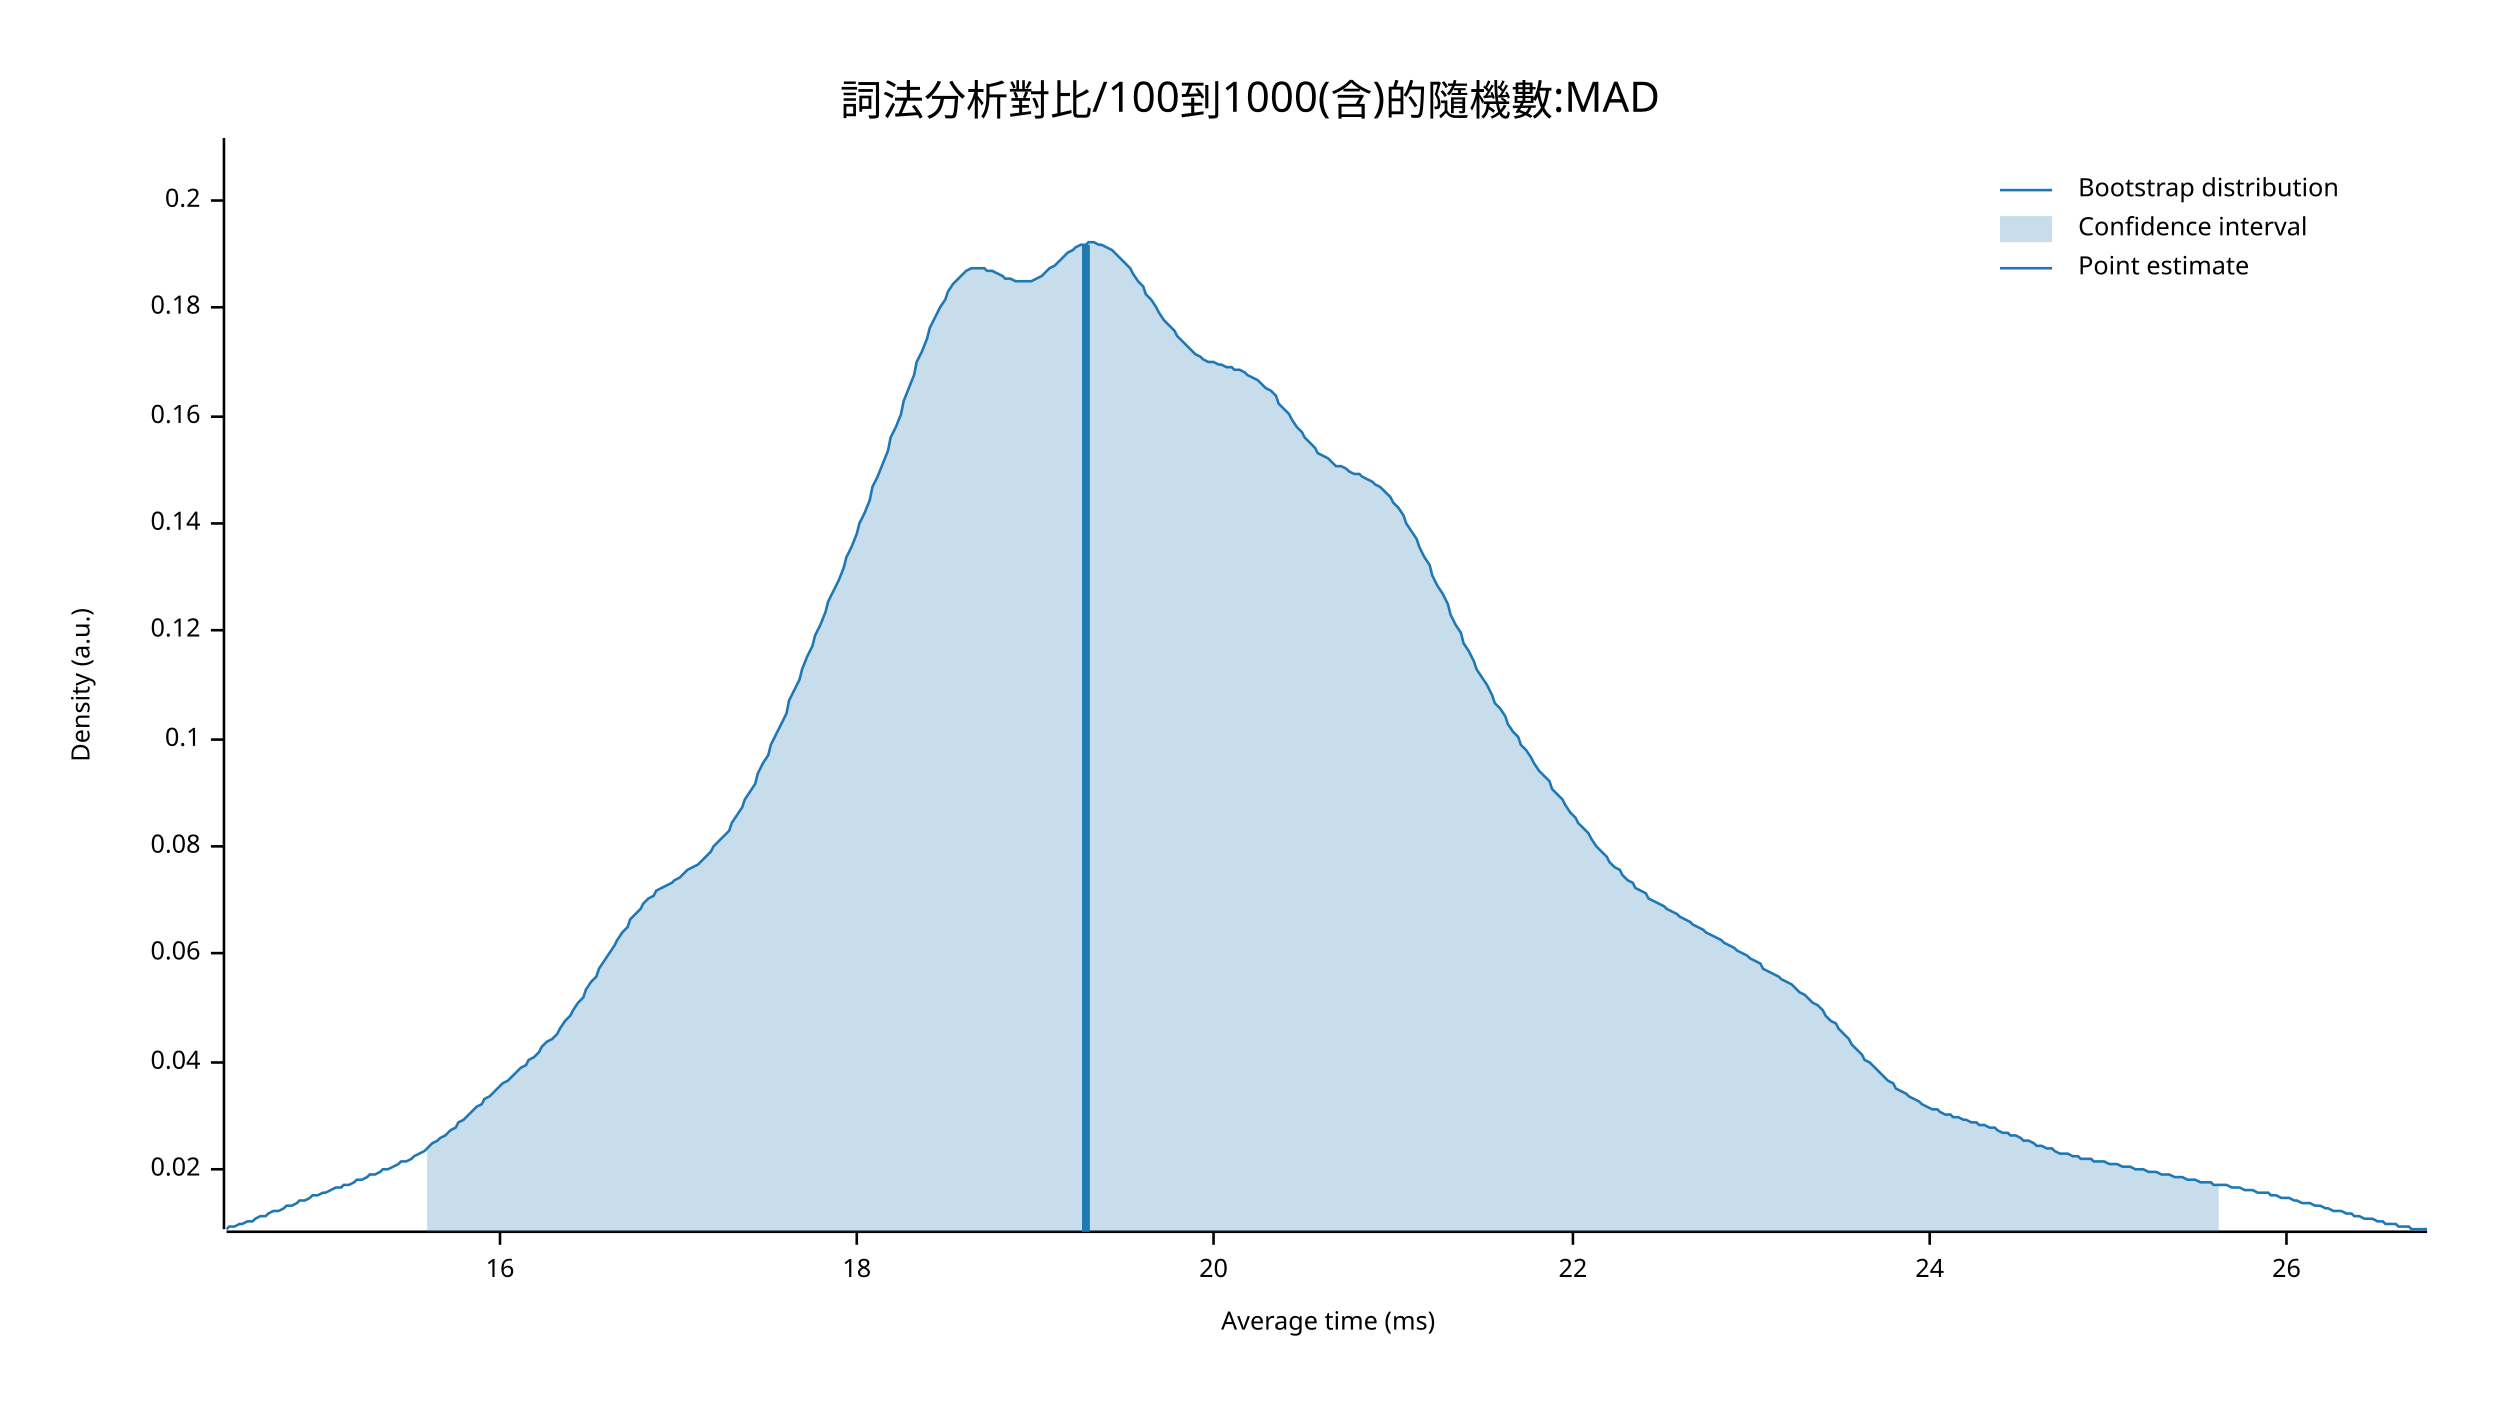
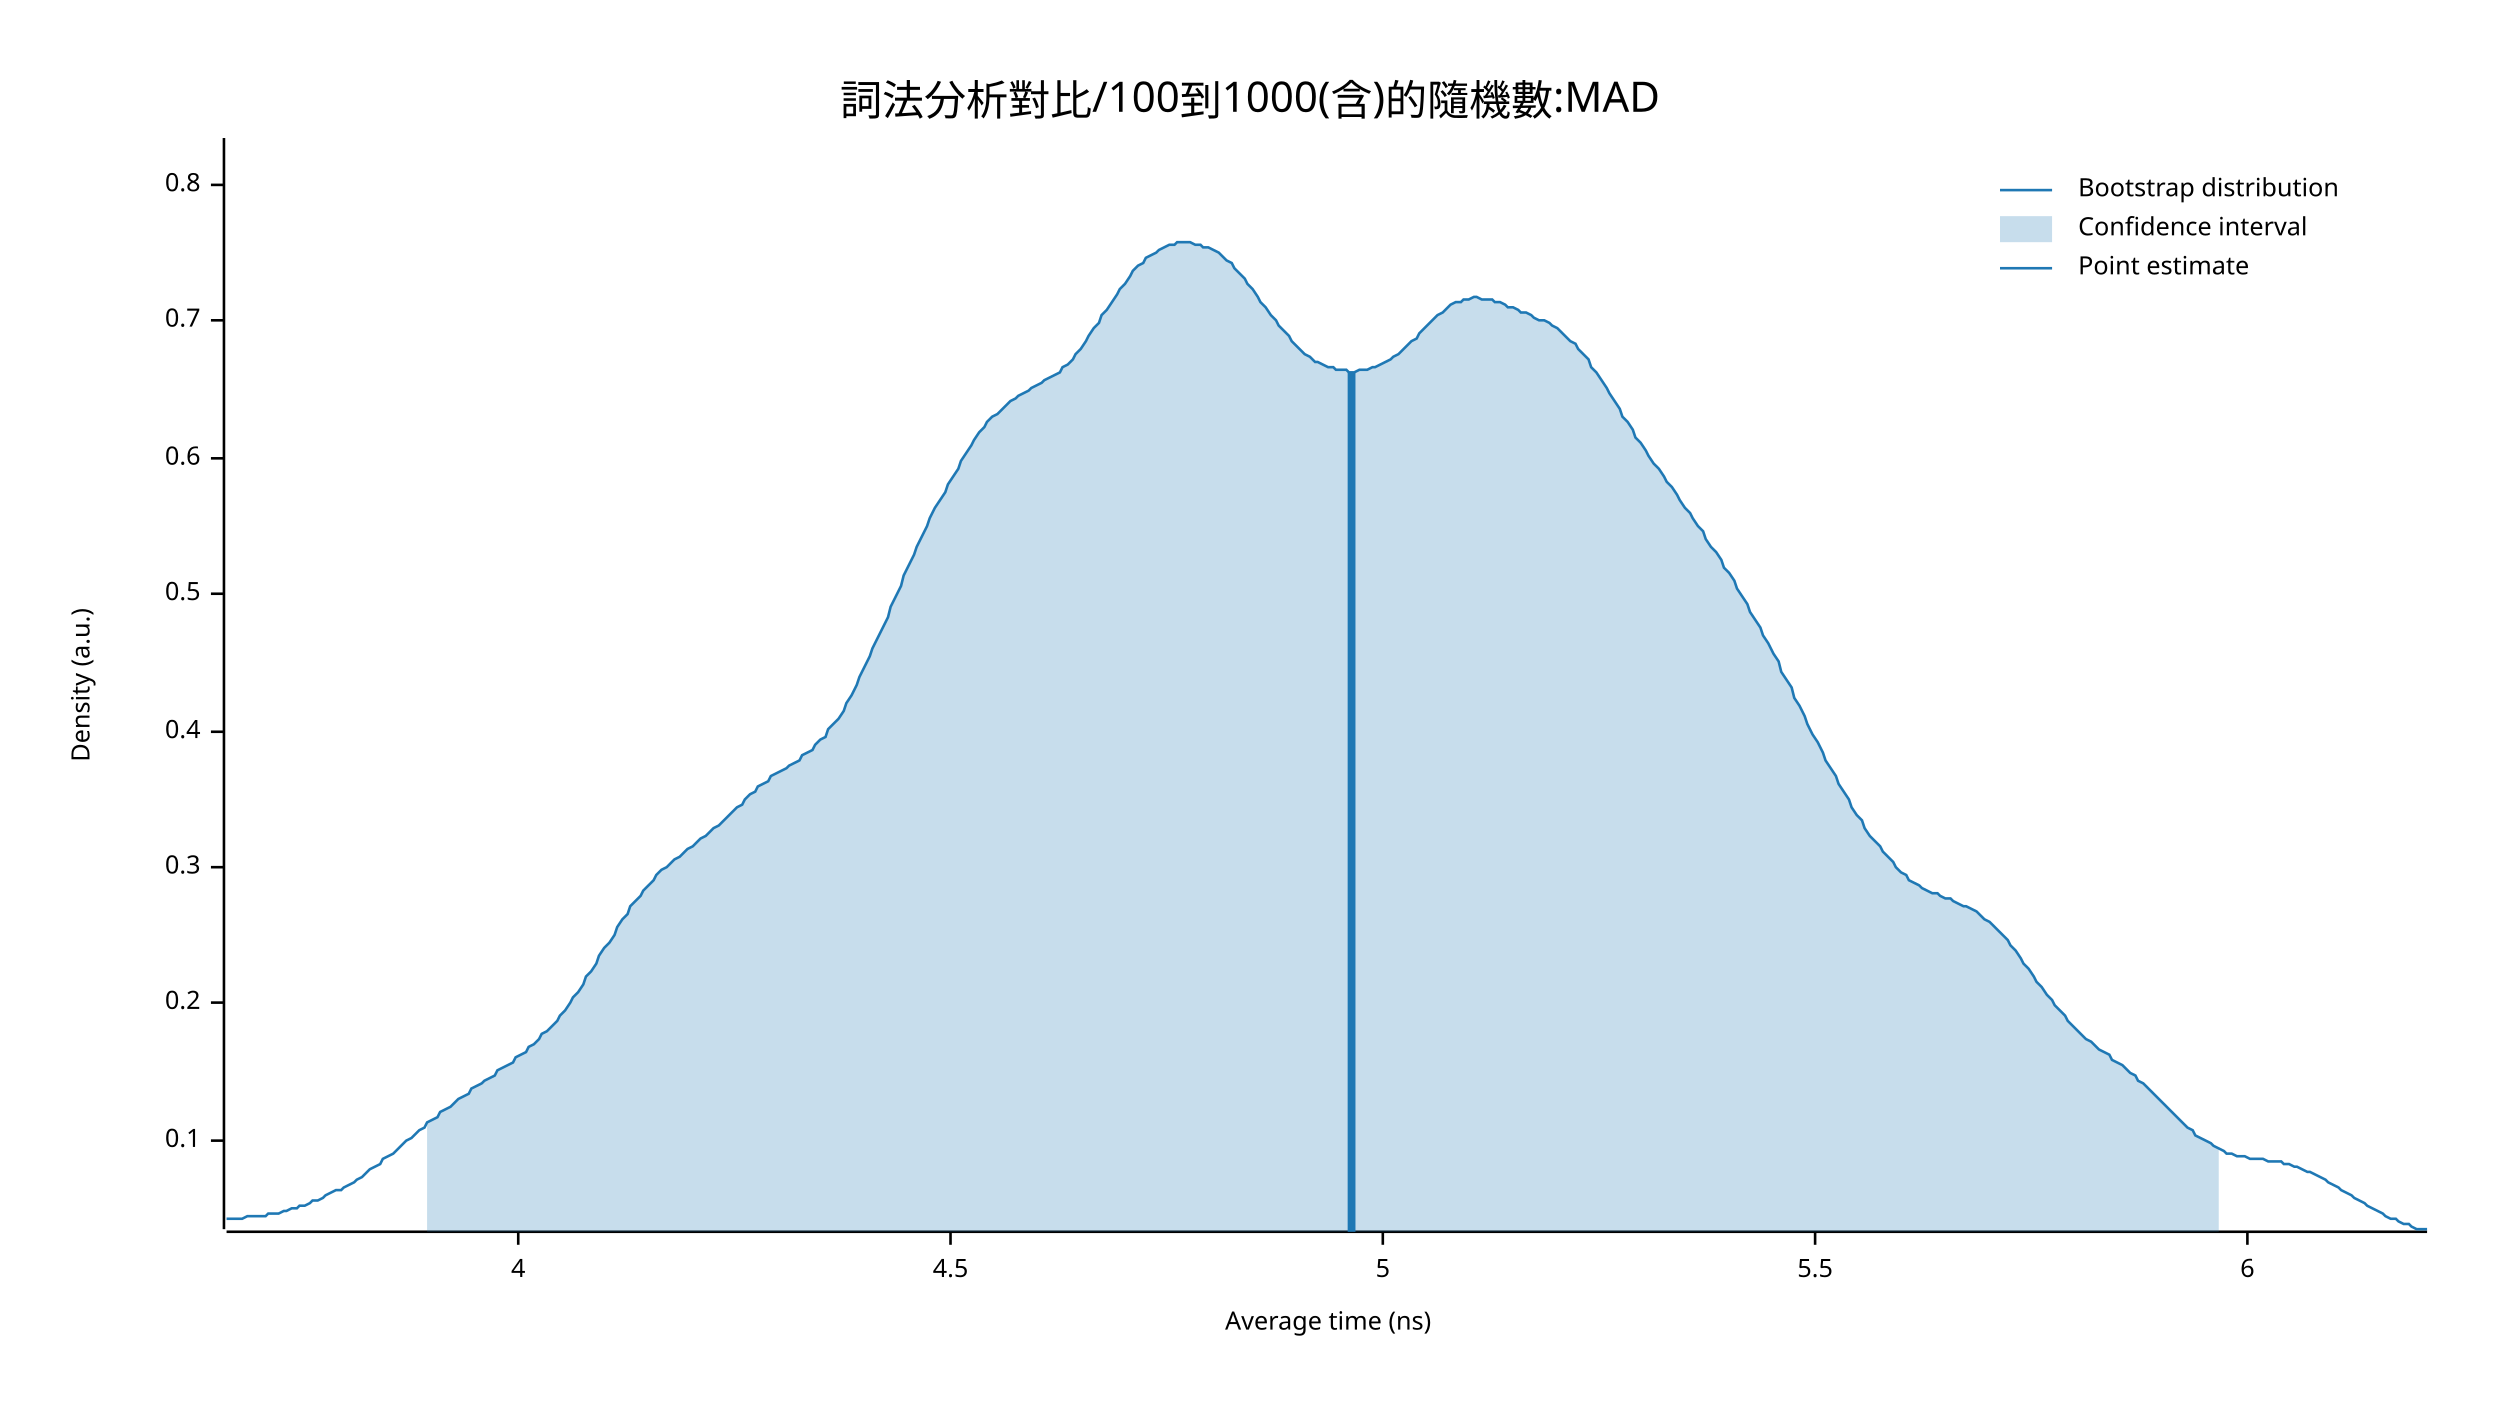
<svg xmlns="http://www.w3.org/2000/svg" width="960" height="540" viewBox="0 0 960 540">
  <text x="480" y="32" dy="0.76em" text-anchor="middle" font-family="sans-serif" font-size="16.129" opacity="1" fill="#000000">
詞法分析對比/100到1000(含)的隨機數:MAD
</text>
  <text x="27" y="263" dy="0.76em" text-anchor="middle" font-family="sans-serif" font-size="9.677" opacity="1" fill="#000000" transform="rotate(270, 27, 263)">
Density (a.u.)
</text>
  <text x="510" y="513" dy="-0.5ex" text-anchor="middle" font-family="sans-serif" font-size="9.677" opacity="1" fill="#000000">
- Average time (ms)
+ Average time (ns)
</text>
  <polyline fill="none" opacity="1" stroke="#000000" stroke-width="1" points="86,53 86,472 " />
-   <text x="77" y="449" dy="0.5ex" text-anchor="end" font-family="sans-serif" font-size="9.677" opacity="1" fill="#000000">
- 0.02
- </text>
-   <polyline fill="none" opacity="1" stroke="#000000" stroke-width="1" points="81,449 86,449 " />
-   <text x="77" y="408" dy="0.5ex" text-anchor="end" font-family="sans-serif" font-size="9.677" opacity="1" fill="#000000">
- 0.04
- </text>
-   <polyline fill="none" opacity="1" stroke="#000000" stroke-width="1" points="81,408 86,408 " />
-   <text x="77" y="366" dy="0.5ex" text-anchor="end" font-family="sans-serif" font-size="9.677" opacity="1" fill="#000000">
- 0.06
- </text>
-   <polyline fill="none" opacity="1" stroke="#000000" stroke-width="1" points="81,366 86,366 " />
-   <text x="77" y="325" dy="0.5ex" text-anchor="end" font-family="sans-serif" font-size="9.677" opacity="1" fill="#000000">
- 0.08
- </text>
-   <polyline fill="none" opacity="1" stroke="#000000" stroke-width="1" points="81,325 86,325 " />
-   <text x="77" y="284" dy="0.5ex" text-anchor="end" font-family="sans-serif" font-size="9.677" opacity="1" fill="#000000">
+   <text x="77" y="438" dy="0.5ex" text-anchor="end" font-family="sans-serif" font-size="9.677" opacity="1" fill="#000000">
0.1
</text>
-   <polyline fill="none" opacity="1" stroke="#000000" stroke-width="1" points="81,284 86,284 " />
-   <text x="77" y="242" dy="0.5ex" text-anchor="end" font-family="sans-serif" font-size="9.677" opacity="1" fill="#000000">
- 0.12
- </text>
-   <polyline fill="none" opacity="1" stroke="#000000" stroke-width="1" points="81,242 86,242 " />
-   <text x="77" y="201" dy="0.5ex" text-anchor="end" font-family="sans-serif" font-size="9.677" opacity="1" fill="#000000">
- 0.14
- </text>
-   <polyline fill="none" opacity="1" stroke="#000000" stroke-width="1" points="81,201 86,201 " />
-   <text x="77" y="160" dy="0.5ex" text-anchor="end" font-family="sans-serif" font-size="9.677" opacity="1" fill="#000000">
- 0.16
- </text>
-   <polyline fill="none" opacity="1" stroke="#000000" stroke-width="1" points="81,160 86,160 " />
-   <text x="77" y="118" dy="0.5ex" text-anchor="end" font-family="sans-serif" font-size="9.677" opacity="1" fill="#000000">
- 0.18
- </text>
-   <polyline fill="none" opacity="1" stroke="#000000" stroke-width="1" points="81,118 86,118 " />
-   <text x="77" y="77" dy="0.5ex" text-anchor="end" font-family="sans-serif" font-size="9.677" opacity="1" fill="#000000">
+   <polyline fill="none" opacity="1" stroke="#000000" stroke-width="1" points="81,438 86,438 " />
+   <text x="77" y="385" dy="0.5ex" text-anchor="end" font-family="sans-serif" font-size="9.677" opacity="1" fill="#000000">
0.2
</text>
-   <polyline fill="none" opacity="1" stroke="#000000" stroke-width="1" points="81,77 86,77 " />
+   <polyline fill="none" opacity="1" stroke="#000000" stroke-width="1" points="81,385 86,385 " />
+   <text x="77" y="333" dy="0.5ex" text-anchor="end" font-family="sans-serif" font-size="9.677" opacity="1" fill="#000000">
+ 0.3
+ </text>
+   <polyline fill="none" opacity="1" stroke="#000000" stroke-width="1" points="81,333 86,333 " />
+   <text x="77" y="281" dy="0.5ex" text-anchor="end" font-family="sans-serif" font-size="9.677" opacity="1" fill="#000000">
+ 0.4
+ </text>
+   <polyline fill="none" opacity="1" stroke="#000000" stroke-width="1" points="81,281 86,281 " />
+   <text x="77" y="228" dy="0.5ex" text-anchor="end" font-family="sans-serif" font-size="9.677" opacity="1" fill="#000000">
+ 0.5
+ </text>
+   <polyline fill="none" opacity="1" stroke="#000000" stroke-width="1" points="81,228 86,228 " />
+   <text x="77" y="176" dy="0.5ex" text-anchor="end" font-family="sans-serif" font-size="9.677" opacity="1" fill="#000000">
+ 0.6
+ </text>
+   <polyline fill="none" opacity="1" stroke="#000000" stroke-width="1" points="81,176 86,176 " />
+   <text x="77" y="123" dy="0.5ex" text-anchor="end" font-family="sans-serif" font-size="9.677" opacity="1" fill="#000000">
+ 0.7
+ </text>
+   <polyline fill="none" opacity="1" stroke="#000000" stroke-width="1" points="81,123 86,123 " />
+   <text x="77" y="71" dy="0.5ex" text-anchor="end" font-family="sans-serif" font-size="9.677" opacity="1" fill="#000000">
+ 0.8
+ </text>
+   <polyline fill="none" opacity="1" stroke="#000000" stroke-width="1" points="81,71 86,71 " />
  <polyline fill="none" opacity="1" stroke="#000000" stroke-width="1" points="87,473 932,473 " />
-   <text x="192" y="483" dy="0.76em" text-anchor="middle" font-family="sans-serif" font-size="9.677" opacity="1" fill="#000000">
- 16
+   <text x="199" y="483" dy="0.76em" text-anchor="middle" font-family="sans-serif" font-size="9.677" opacity="1" fill="#000000">
+ 4
</text>
-   <polyline fill="none" opacity="1" stroke="#000000" stroke-width="1" points="192,473 192,478 " />
-   <text x="329" y="483" dy="0.76em" text-anchor="middle" font-family="sans-serif" font-size="9.677" opacity="1" fill="#000000">
- 18
+   <polyline fill="none" opacity="1" stroke="#000000" stroke-width="1" points="199,473 199,478 " />
+   <text x="365" y="483" dy="0.76em" text-anchor="middle" font-family="sans-serif" font-size="9.677" opacity="1" fill="#000000">
+ 4.5
</text>
-   <polyline fill="none" opacity="1" stroke="#000000" stroke-width="1" points="329,473 329,478 " />
-   <text x="466" y="483" dy="0.76em" text-anchor="middle" font-family="sans-serif" font-size="9.677" opacity="1" fill="#000000">
- 20
+   <polyline fill="none" opacity="1" stroke="#000000" stroke-width="1" points="365,473 365,478 " />
+   <text x="531" y="483" dy="0.76em" text-anchor="middle" font-family="sans-serif" font-size="9.677" opacity="1" fill="#000000">
+ 5
</text>
-   <polyline fill="none" opacity="1" stroke="#000000" stroke-width="1" points="466,473 466,478 " />
-   <text x="604" y="483" dy="0.76em" text-anchor="middle" font-family="sans-serif" font-size="9.677" opacity="1" fill="#000000">
- 22
+   <polyline fill="none" opacity="1" stroke="#000000" stroke-width="1" points="531,473 531,478 " />
+   <text x="697" y="483" dy="0.76em" text-anchor="middle" font-family="sans-serif" font-size="9.677" opacity="1" fill="#000000">
+ 5.5
</text>
-   <polyline fill="none" opacity="1" stroke="#000000" stroke-width="1" points="604,473 604,478 " />
-   <text x="741" y="483" dy="0.76em" text-anchor="middle" font-family="sans-serif" font-size="9.677" opacity="1" fill="#000000">
- 24
+   <polyline fill="none" opacity="1" stroke="#000000" stroke-width="1" points="697,473 697,478 " />
+   <text x="863" y="483" dy="0.76em" text-anchor="middle" font-family="sans-serif" font-size="9.677" opacity="1" fill="#000000">
+ 6
</text>
-   <polyline fill="none" opacity="1" stroke="#000000" stroke-width="1" points="741,473 741,478 " />
-   <text x="878" y="483" dy="0.76em" text-anchor="middle" font-family="sans-serif" font-size="9.677" opacity="1" fill="#000000">
- 26
- </text>
-   <polyline fill="none" opacity="1" stroke="#000000" stroke-width="1" points="878,473 878,478 " />
-   <polyline fill="none" opacity="1" stroke="#1F78B4" stroke-width="1" points="87,472 88,471 90,471 92,470 93,470 95,469 97,469 98,468 100,467 102,467 103,466 105,465 107,465 109,464 110,463 112,463 114,462 115,461 117,461 119,460 120,459 122,459 124,458 125,458 127,457 129,456 131,456 132,455 134,455 136,454 137,453 139,453 141,452 142,451 144,451 146,450 147,449 149,449 151,448 153,447 154,446 156,446 158,445 159,444 161,443 163,442 164,441 166,439 168,438 169,437 171,436 173,434 175,433 176,431 178,430 180,428 181,427 183,425 185,424 186,422 188,421 190,419 191,418 193,416 195,415 197,413 198,412 200,410 202,409 203,407 205,406 207,404 208,402 210,400 212,399 214,397 215,395 217,392 219,390 220,388 222,385 224,383 225,380 227,377 229,375 230,372 232,369 234,366 236,363 237,361 239,358 241,356 242,353 244,351 246,349 247,347 249,345 251,344 252,342 254,341 256,340 258,339 259,338 261,337 263,335 264,334 266,333 268,332 269,331 271,329 273,327 274,325 276,323 278,321 280,319 281,316 283,313 285,310 286,307 288,304 290,301 291,297 293,293 295,290 296,286 298,282 300,278 302,274 303,269 305,265 307,261 308,257 310,252 312,248 313,244 315,240 317,235 318,231 320,227 322,223 324,218 325,214 327,210 329,205 330,201 332,197 334,192 335,187 337,183 339,178 341,173 342,168 344,164 346,159 347,154 349,149 351,144 352,139 354,135 356,130 357,126 359,122 361,118 363,115 364,112 366,109 368,107 369,106 371,104 373,103 374,103 376,103 378,103 379,104 381,104 383,105 385,106 386,107 388,107 390,108 391,108 393,108 395,108 396,108 398,107 400,106 401,105 403,103 405,102 407,100 408,99 410,97 412,96 413,95 415,94 417,94 418,93 420,93 422,94 423,94 425,95 427,96 429,98 430,99 432,101 434,103 435,105 437,108 439,110 440,113 442,115 444,118 445,120 447,123 449,125 451,127 452,129 454,131 456,133 457,134 459,136 461,137 462,138 464,139 466,139 468,140 469,140 471,141 473,141 474,142 476,142 478,143 479,144 481,145 483,146 484,147 486,149 488,150 490,152 491,155 493,157 495,159 496,161 498,164 500,166 501,168 503,170 505,172 506,174 508,175 510,176 512,178 513,179 515,179 517,180 518,181 520,182 522,182 523,183 525,184 527,185 528,186 530,187 532,189 534,191 535,193 537,195 539,198 540,201 542,204 544,207 545,210 547,214 549,217 550,221 552,225 554,228 556,232 557,236 559,240 561,243 562,247 564,250 566,254 567,257 569,260 571,263 573,267 574,270 576,272 578,275 579,278 581,281 583,283 584,286 586,288 588,291 589,293 591,296 593,298 595,300 596,303 598,305 600,307 601,309 603,312 605,314 606,316 608,318 610,320 611,322 613,325 615,327 617,329 618,331 620,333 622,334 623,336 625,338 627,339 628,341 630,342 632,343 633,345 635,346 637,347 639,348 640,349 642,350 644,351 645,352 647,353 649,354 650,355 652,356 654,357 655,358 657,359 659,360 661,361 662,362 664,363 666,364 667,365 669,366 671,367 672,368 674,369 676,370 677,372 679,373 681,374 683,375 684,376 686,377 688,378 689,379 691,381 693,382 694,383 696,385 698,386 700,388 701,390 703,392 705,393 706,395 708,397 710,399 711,401 713,403 715,405 716,407 718,408 720,410 722,412 723,413 725,415 727,416 728,418 730,419 732,420 733,421 735,422 737,423 738,424 740,425 742,426 744,426 745,427 747,428 749,428 750,429 752,429 754,430 755,430 757,431 759,431 760,432 762,432 764,433 766,433 767,434 769,435 771,435 772,436 774,436 776,437 777,438 779,438 781,439 782,440 784,440 786,441 788,441 789,442 791,443 793,443 794,443 796,444 798,444 799,445 801,445 803,445 804,446 806,446 808,446 810,447 811,447 813,447 815,448 816,448 818,448 820,449 821,449 823,449 825,450 827,450 828,450 830,451 832,451 833,451 835,452 837,452 838,452 840,453 842,453 843,453 845,454 847,454 849,454 850,455 852,455 854,455 855,455 857,456 859,456 860,456 862,457 864,457 865,457 867,458 869,458 871,458 872,459 874,459 876,460 877,460 879,460 881,461 882,461 884,462 886,462 887,462 889,463 891,463 893,464 894,464 896,465 898,465 899,465 901,466 903,466 904,467 906,467 908,468 909,468 911,468 913,469 915,469 916,470 918,470 920,470 921,471 923,471 925,471 926,472 928,472 930,472 932,472 " />
-   <polygon opacity="0.25" fill="#1F78B4" points="164,441 166,439 168,438 169,437 171,436 173,434 175,433 176,431 178,430 180,428 181,427 183,425 185,424 186,422 188,421 190,419 191,418 193,416 195,415 197,413 198,412 200,410 202,409 203,407 205,406 207,404 208,402 210,400 212,399 214,397 215,395 217,392 219,390 220,388 222,385 224,383 225,380 227,377 229,375 230,372 232,369 234,366 236,363 237,361 239,358 241,356 242,353 244,351 246,349 247,347 249,345 251,344 252,342 254,341 256,340 258,339 259,338 261,337 263,335 264,334 266,333 268,332 269,331 271,329 273,327 274,325 276,323 278,321 280,319 281,316 283,313 285,310 286,307 288,304 290,301 291,297 293,293 295,290 296,286 298,282 300,278 302,274 303,269 305,265 307,261 308,257 310,252 312,248 313,244 315,240 317,235 318,231 320,227 322,223 324,218 325,214 327,210 329,205 330,201 332,197 334,192 335,187 337,183 339,178 341,173 342,168 344,164 346,159 347,154 349,149 351,144 352,139 354,135 356,130 357,126 359,122 361,118 363,115 364,112 366,109 368,107 369,106 371,104 373,103 374,103 376,103 378,103 379,104 381,104 383,105 385,106 386,107 388,107 390,108 391,108 393,108 395,108 396,108 398,107 400,106 401,105 403,103 405,102 407,100 408,99 410,97 412,96 413,95 415,94 417,94 418,93 420,93 422,94 423,94 425,95 427,96 429,98 430,99 432,101 434,103 435,105 437,108 439,110 440,113 442,115 444,118 445,120 447,123 449,125 451,127 452,129 454,131 456,133 457,134 459,136 461,137 462,138 464,139 466,139 468,140 469,140 471,141 473,141 474,142 476,142 478,143 479,144 481,145 483,146 484,147 486,149 488,150 490,152 491,155 493,157 495,159 496,161 498,164 500,166 501,168 503,170 505,172 506,174 508,175 510,176 512,178 513,179 515,179 517,180 518,181 520,182 522,182 523,183 525,184 527,185 528,186 530,187 532,189 534,191 535,193 537,195 539,198 540,201 542,204 544,207 545,210 547,214 549,217 550,221 552,225 554,228 556,232 557,236 559,240 561,243 562,247 564,250 566,254 567,257 569,260 571,263 573,267 574,270 576,272 578,275 579,278 581,281 583,283 584,286 586,288 588,291 589,293 591,296 593,298 595,300 596,303 598,305 600,307 601,309 603,312 605,314 606,316 608,318 610,320 611,322 613,325 615,327 617,329 618,331 620,333 622,334 623,336 625,338 627,339 628,341 630,342 632,343 633,345 635,346 637,347 639,348 640,349 642,350 644,351 645,352 647,353 649,354 650,355 652,356 654,357 655,358 657,359 659,360 661,361 662,362 664,363 666,364 667,365 669,366 671,367 672,368 674,369 676,370 677,372 679,373 681,374 683,375 684,376 686,377 688,378 689,379 691,381 693,382 694,383 696,385 698,386 700,388 701,390 703,392 705,393 706,395 708,397 710,399 711,401 713,403 715,405 716,407 718,408 720,410 722,412 723,413 725,415 727,416 728,418 730,419 732,420 733,421 735,422 737,423 738,424 740,425 742,426 744,426 745,427 747,428 749,428 750,429 752,429 754,430 755,430 757,431 759,431 760,432 762,432 764,433 766,433 767,434 769,435 771,435 772,436 774,436 776,437 777,438 779,438 781,439 782,440 784,440 786,441 788,441 789,442 791,443 793,443 794,443 796,444 798,444 799,445 801,445 803,445 804,446 806,446 808,446 810,447 811,447 813,447 815,448 816,448 818,448 820,449 821,449 823,449 825,450 827,450 828,450 830,451 832,451 833,451 835,452 837,452 838,452 840,453 842,453 843,453 845,454 847,454 849,454 850,455 852,455 852,473 164,473 " />
-   <polyline fill="none" opacity="1" stroke="#1F78B4" stroke-width="3" points="417,473 417,94 " />
+   <polyline fill="none" opacity="1" stroke="#000000" stroke-width="1" points="863,473 863,478 " />
+   <polyline fill="none" opacity="1" stroke="#1F78B4" stroke-width="1" points="87,468 88,468 90,468 92,468 93,468 95,467 97,467 98,467 100,467 102,467 103,466 105,466 107,466 109,465 110,465 112,464 114,464 115,463 117,463 119,462 120,461 122,461 124,460 125,459 127,458 129,457 131,457 132,456 134,455 136,454 137,453 139,452 141,450 142,449 144,448 146,447 147,445 149,444 151,443 153,441 154,440 156,438 158,437 159,436 161,434 163,433 164,431 166,430 168,429 169,427 171,426 173,425 175,423 176,422 178,421 180,420 181,418 183,417 185,416 186,415 188,414 190,413 191,411 193,410 195,409 197,408 198,406 200,405 202,404 203,402 205,401 207,399 208,397 210,396 212,394 214,392 215,390 217,388 219,385 220,383 222,381 224,378 225,375 227,373 229,370 230,367 232,364 234,362 236,359 237,356 239,353 241,351 242,348 244,346 246,344 247,342 249,340 251,338 252,336 254,334 256,333 258,331 259,330 261,329 263,327 264,326 266,325 268,323 269,322 271,321 273,319 274,318 276,317 278,315 280,313 281,312 283,310 285,309 286,307 288,305 290,304 291,302 293,301 295,300 296,298 298,297 300,296 302,295 303,294 305,293 307,292 308,290 310,289 312,288 313,286 315,284 317,283 318,280 320,278 322,276 324,273 325,270 327,267 329,263 330,260 332,256 334,252 335,249 337,245 339,241 341,237 342,233 344,229 346,225 347,221 349,217 351,213 352,210 354,206 356,202 357,199 359,195 361,192 363,189 364,186 366,183 368,180 369,177 371,174 373,171 374,169 376,166 378,164 379,162 381,160 383,159 385,157 386,156 388,154 390,153 391,152 393,151 395,150 396,149 398,148 400,147 401,146 403,145 405,144 407,143 408,141 410,140 412,138 413,136 415,134 417,131 418,129 420,126 422,124 423,121 425,119 427,116 429,113 430,111 432,109 434,106 435,104 437,102 439,101 440,99 442,98 444,97 445,96 447,95 449,94 451,94 452,93 454,93 456,93 457,93 459,94 461,94 462,95 464,95 466,96 468,97 469,98 471,100 473,101 474,103 476,105 478,107 479,109 481,111 483,114 484,116 486,118 488,121 490,123 491,125 493,127 495,129 496,131 498,133 500,135 501,136 503,137 505,139 506,139 508,140 510,141 512,141 513,142 515,142 517,142 518,143 520,143 522,142 523,142 525,142 527,141 528,141 530,140 532,139 534,138 535,137 537,136 539,134 540,133 542,131 544,130 545,128 547,126 549,124 550,123 552,121 554,120 556,118 557,117 559,116 561,116 562,115 564,115 566,114 567,114 569,115 571,115 573,115 574,116 576,116 578,117 579,118 581,118 583,119 584,120 586,120 588,121 589,122 591,123 593,123 595,124 596,125 598,126 600,128 601,129 603,131 605,132 606,134 608,136 610,138 611,141 613,143 615,146 617,149 618,151 620,154 622,157 623,160 625,162 627,165 628,168 630,170 632,173 633,175 635,178 637,180 639,183 640,185 642,187 644,190 645,192 647,195 649,197 650,199 652,202 654,204 655,207 657,210 659,212 661,215 662,218 664,220 666,223 667,226 669,229 671,232 672,235 674,238 676,241 677,244 679,247 681,251 683,254 684,258 686,261 688,264 689,268 691,271 693,275 694,278 696,282 698,285 700,289 701,292 703,295 705,298 706,301 708,304 710,307 711,310 713,313 715,315 716,318 718,321 720,323 722,325 723,327 725,329 727,331 728,333 730,335 732,336 733,338 735,339 737,340 738,341 740,342 742,343 744,343 745,344 747,345 749,345 750,346 752,347 754,348 755,348 757,349 759,350 760,351 762,353 764,354 766,356 767,357 769,359 771,361 772,363 774,365 776,368 777,370 779,372 781,375 782,377 784,379 786,382 788,384 789,386 791,388 793,390 794,392 796,394 798,396 799,397 801,399 803,400 804,401 806,403 808,404 810,405 811,407 813,408 815,409 816,410 818,412 820,413 821,415 823,416 825,418 827,420 828,421 830,423 832,425 833,426 835,428 837,430 838,431 840,433 842,434 843,436 845,437 847,438 849,439 850,440 852,441 854,442 855,443 857,443 859,444 860,444 862,444 864,445 865,445 867,445 869,445 871,446 872,446 874,446 876,446 877,447 879,447 881,448 882,448 884,449 886,450 887,450 889,451 891,452 893,453 894,454 896,455 898,456 899,457 901,458 903,459 904,460 906,461 908,462 909,463 911,464 913,465 915,466 916,467 918,468 920,468 921,469 923,470 925,470 926,471 928,472 930,472 932,472 " />
+   <polygon opacity="0.25" fill="#1F78B4" points="164,431 166,430 168,429 169,427 171,426 173,425 175,423 176,422 178,421 180,420 181,418 183,417 185,416 186,415 188,414 190,413 191,411 193,410 195,409 197,408 198,406 200,405 202,404 203,402 205,401 207,399 208,397 210,396 212,394 214,392 215,390 217,388 219,385 220,383 222,381 224,378 225,375 227,373 229,370 230,367 232,364 234,362 236,359 237,356 239,353 241,351 242,348 244,346 246,344 247,342 249,340 251,338 252,336 254,334 256,333 258,331 259,330 261,329 263,327 264,326 266,325 268,323 269,322 271,321 273,319 274,318 276,317 278,315 280,313 281,312 283,310 285,309 286,307 288,305 290,304 291,302 293,301 295,300 296,298 298,297 300,296 302,295 303,294 305,293 307,292 308,290 310,289 312,288 313,286 315,284 317,283 318,280 320,278 322,276 324,273 325,270 327,267 329,263 330,260 332,256 334,252 335,249 337,245 339,241 341,237 342,233 344,229 346,225 347,221 349,217 351,213 352,210 354,206 356,202 357,199 359,195 361,192 363,189 364,186 366,183 368,180 369,177 371,174 373,171 374,169 376,166 378,164 379,162 381,160 383,159 385,157 386,156 388,154 390,153 391,152 393,151 395,150 396,149 398,148 400,147 401,146 403,145 405,144 407,143 408,141 410,140 412,138 413,136 415,134 417,131 418,129 420,126 422,124 423,121 425,119 427,116 429,113 430,111 432,109 434,106 435,104 437,102 439,101 440,99 442,98 444,97 445,96 447,95 449,94 451,94 452,93 454,93 456,93 457,93 459,94 461,94 462,95 464,95 466,96 468,97 469,98 471,100 473,101 474,103 476,105 478,107 479,109 481,111 483,114 484,116 486,118 488,121 490,123 491,125 493,127 495,129 496,131 498,133 500,135 501,136 503,137 505,139 506,139 508,140 510,141 512,141 513,142 515,142 517,142 518,143 520,143 522,142 523,142 525,142 527,141 528,141 530,140 532,139 534,138 535,137 537,136 539,134 540,133 542,131 544,130 545,128 547,126 549,124 550,123 552,121 554,120 556,118 557,117 559,116 561,116 562,115 564,115 566,114 567,114 569,115 571,115 573,115 574,116 576,116 578,117 579,118 581,118 583,119 584,120 586,120 588,121 589,122 591,123 593,123 595,124 596,125 598,126 600,128 601,129 603,131 605,132 606,134 608,136 610,138 611,141 613,143 615,146 617,149 618,151 620,154 622,157 623,160 625,162 627,165 628,168 630,170 632,173 633,175 635,178 637,180 639,183 640,185 642,187 644,190 645,192 647,195 649,197 650,199 652,202 654,204 655,207 657,210 659,212 661,215 662,218 664,220 666,223 667,226 669,229 671,232 672,235 674,238 676,241 677,244 679,247 681,251 683,254 684,258 686,261 688,264 689,268 691,271 693,275 694,278 696,282 698,285 700,289 701,292 703,295 705,298 706,301 708,304 710,307 711,310 713,313 715,315 716,318 718,321 720,323 722,325 723,327 725,329 727,331 728,333 730,335 732,336 733,338 735,339 737,340 738,341 740,342 742,343 744,343 745,344 747,345 749,345 750,346 752,347 754,348 755,348 757,349 759,350 760,351 762,353 764,354 766,356 767,357 769,359 771,361 772,363 774,365 776,368 777,370 779,372 781,375 782,377 784,379 786,382 788,384 789,386 791,388 793,390 794,392 796,394 798,396 799,397 801,399 803,400 804,401 806,403 808,404 810,405 811,407 813,408 815,409 816,410 818,412 820,413 821,415 823,416 825,418 827,420 828,421 830,423 832,425 833,426 835,428 837,430 838,431 840,433 842,434 843,436 845,437 847,438 849,439 850,440 852,441 852,473 164,473 " />
+   <polyline fill="none" opacity="1" stroke="#1F78B4" stroke-width="3" points="519,473 519,143 " />
  <text x="798" y="68" dy="0.76em" text-anchor="start" font-family="sans-serif" font-size="9.677" opacity="1" fill="#000000">
Bootstrap distribution
</text>
  <text x="798" y="83" dy="0.76em" text-anchor="start" font-family="sans-serif" font-size="9.677" opacity="1" fill="#000000">
Confidence interval
</text>
  <text x="798" y="98" dy="0.76em" text-anchor="start" font-family="sans-serif" font-size="9.677" opacity="1" fill="#000000">
Point estimate
</text>
  <polyline fill="none" opacity="1" stroke="#1F78B4" stroke-width="1" points="768,73 788,73 " />
  <rect x="768" y="83" width="20" height="10" opacity="0.25" fill="#1F78B4" stroke="none" />
  <polyline fill="none" opacity="1" stroke="#1F78B4" stroke-width="1" points="768,103 788,103 " />
</svg>
